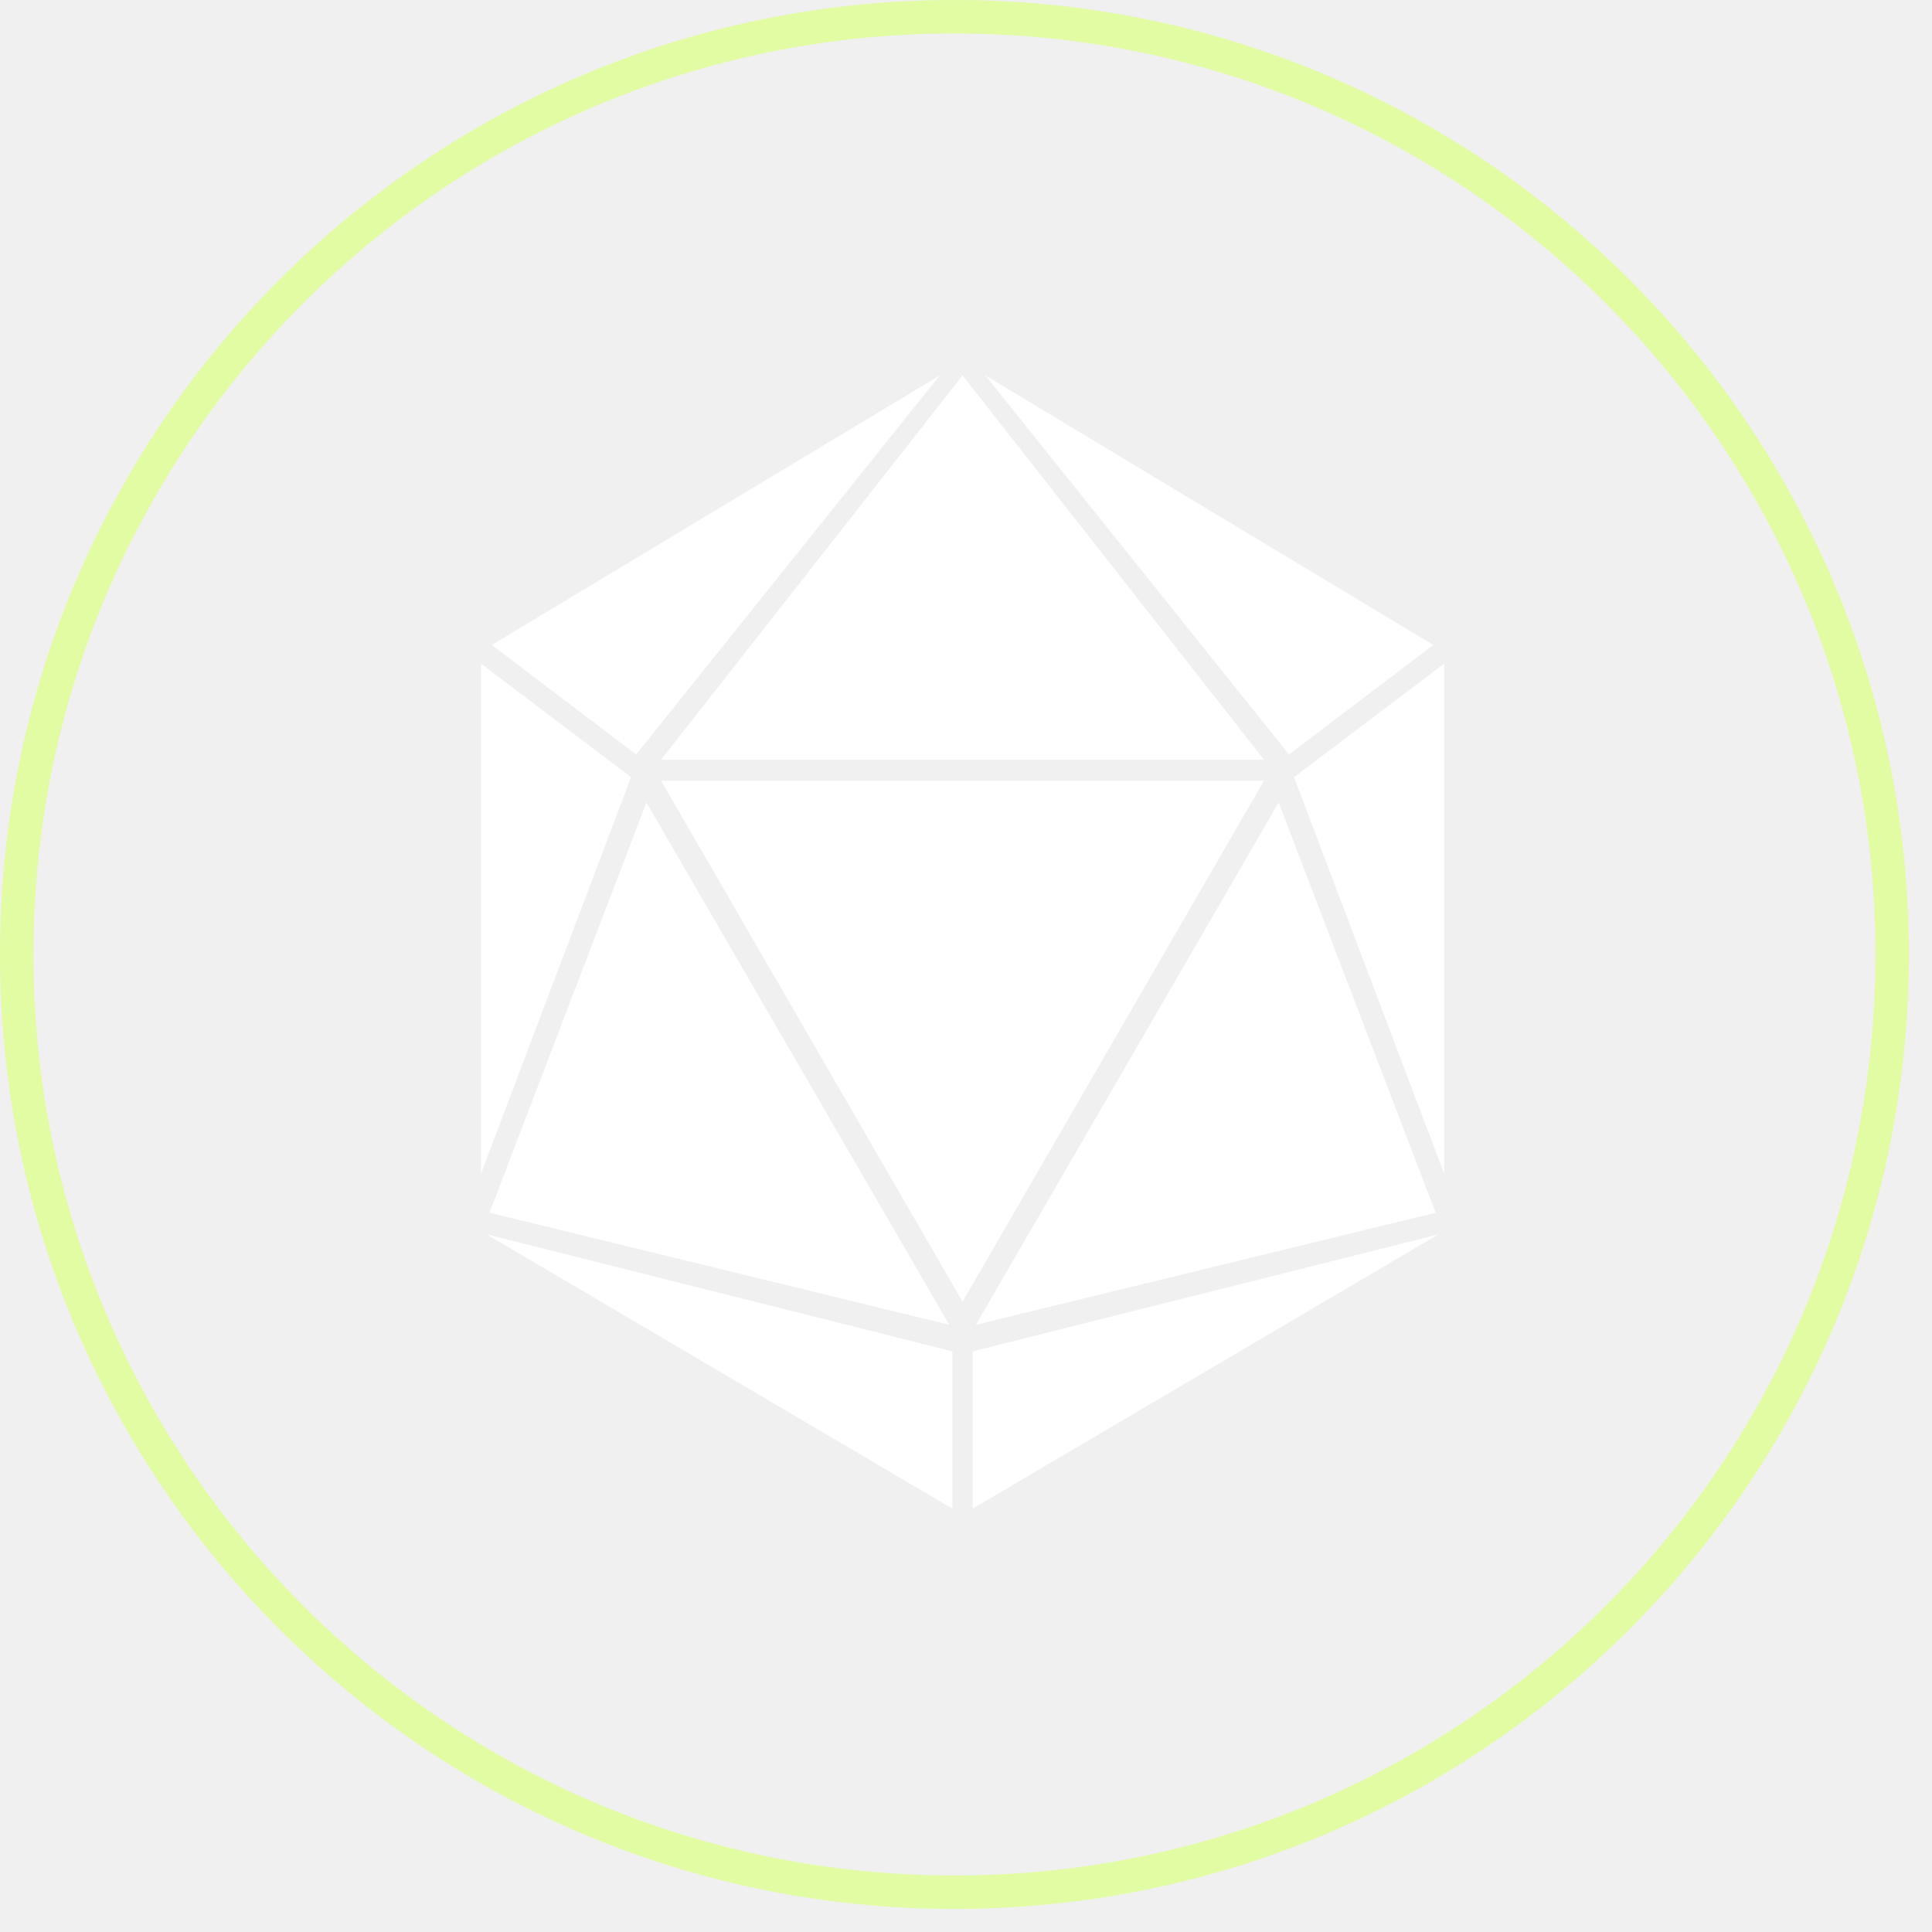
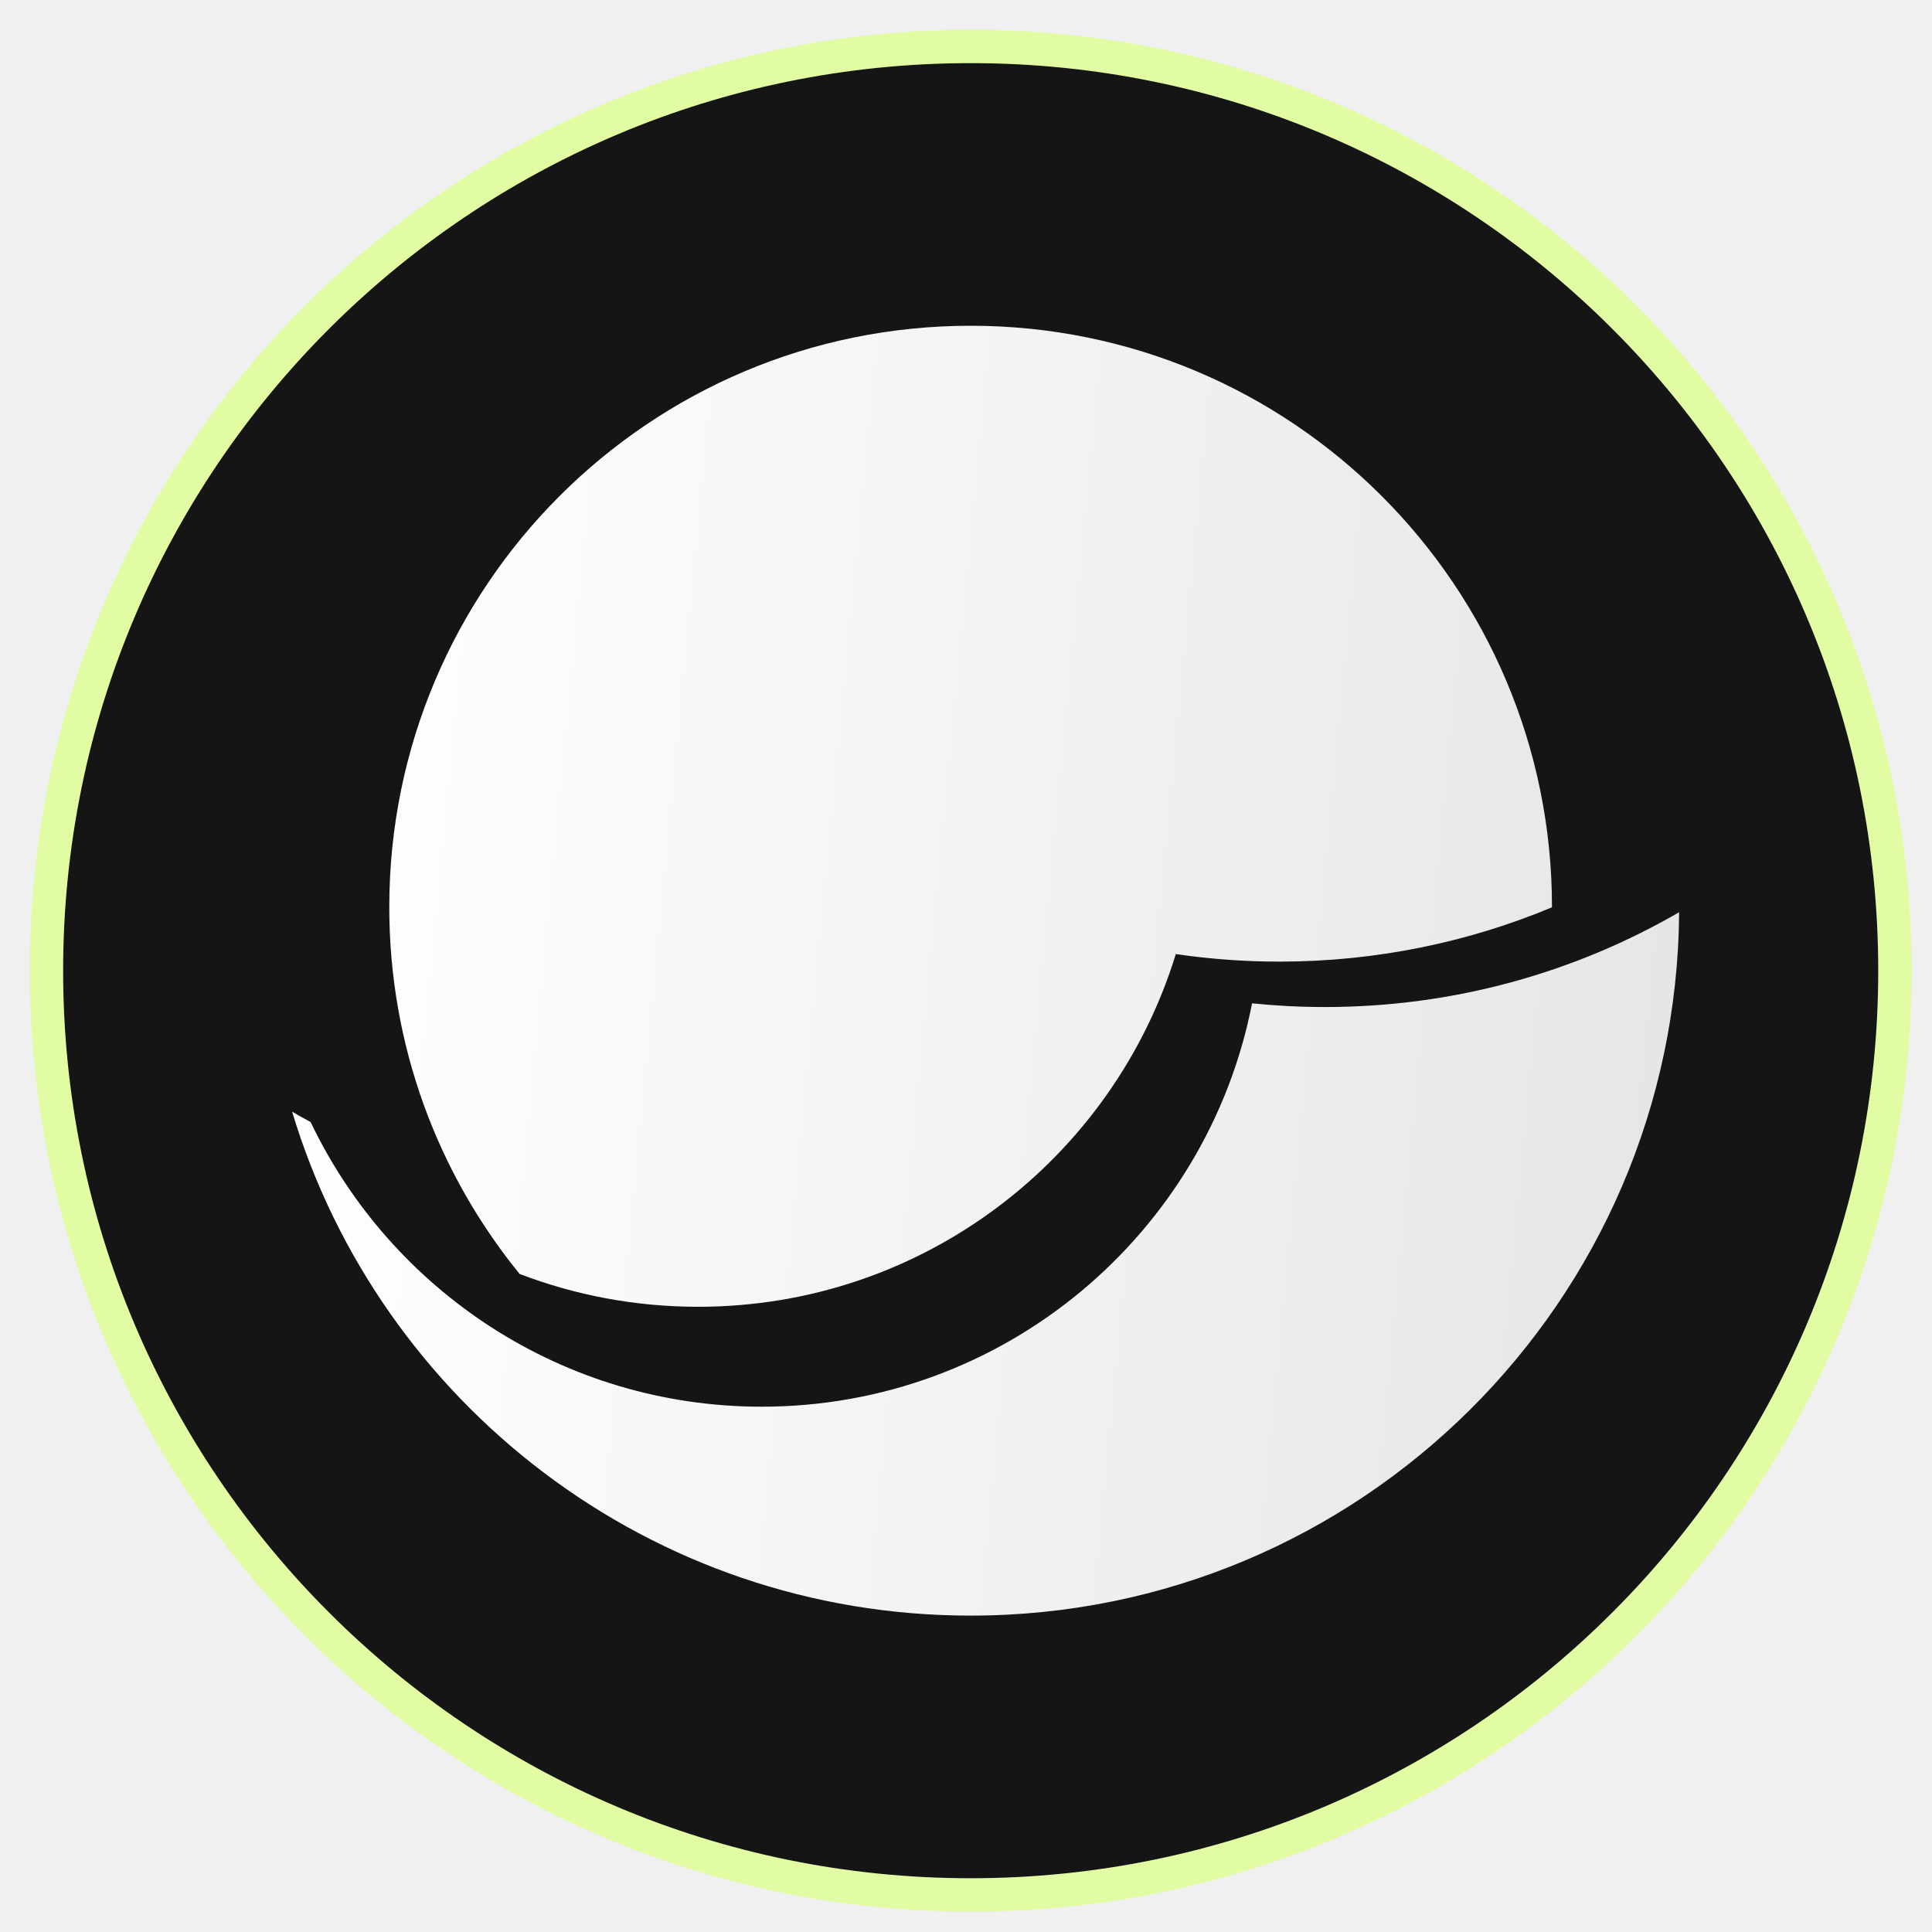
- <svg xmlns="http://www.w3.org/2000/svg" viewBox="0 0 59 59" fill="none">
-   <circle cx="29.148" cy="29.148" r="28.637" stroke="#E2FCA4" stroke-width="1.023" />
-   <path d="M29.395 11.465L20.188 23.2H38.601L29.395 11.465Z" fill="white" />
-   <path d="M20.188 23.84L29.395 39.751L38.601 23.84H20.188Z" fill="white" />
-   <path d="M19.427 23.041L28.7 11.465L15.019 19.696L19.427 23.041Z" fill="white" />
-   <path d="M14.688 35.843L14.688 20.267L19.271 23.734L14.688 35.843Z" fill="white" />
-   <path d="M19.741 24.507L14.948 37.034L28.988 40.457L19.741 24.507Z" fill="white" />
-   <path d="M14.861 37.695L29.084 46.07V41.269L14.861 37.695Z" fill="white" />
-   <path d="M39.363 23.041L30.09 11.465L43.77 19.696L39.363 23.041Z" fill="white" />
-   <path d="M44.102 20.267L44.102 35.843L39.518 23.734L44.102 20.267Z" fill="white" />
-   <path d="M43.842 37.034L39.048 24.507L29.802 40.457L43.842 37.034Z" fill="white" />
-   <path d="M29.705 46.07L43.928 37.695L29.705 41.269V46.07Z" fill="white" />
+ <svg xmlns="http://www.w3.org/2000/svg" width="59" height="59" viewBox="0 0 59 59" fill="none">
+   <path d="M29.643 57.868C45.231 57.868 57.868 45.231 57.868 29.643C57.868 14.055 45.231 1.418 29.643 1.418C14.055 1.418 1.418 14.055 1.418 29.643C1.418 45.231 14.055 57.868 29.643 57.868Z" fill="#161515" stroke="#E2FCA4" stroke-width="1.02" />
+   <path d="M11.888 27.701C11.888 17.897 19.837 9.948 29.642 9.948C39.447 9.948 47.395 17.897 47.395 27.701V27.708C44.833 28.776 42.022 29.366 39.074 29.366C37.998 29.366 36.941 29.287 35.907 29.136C33.992 35.373 28.186 39.907 21.321 39.907C19.4 39.907 17.561 39.552 15.868 38.904C13.38 35.848 11.888 31.949 11.888 27.701Z" fill="url(#paint0_linear_101_257)" />
+   <path d="M40.461 30.753C44.401 30.753 48.096 29.699 51.278 27.858C51.194 39.736 41.539 49.338 29.642 49.338C19.865 49.338 11.603 42.853 8.921 33.95C9.107 34.059 9.295 34.163 9.485 34.264C11.938 39.405 17.185 42.958 23.262 42.958C30.683 42.958 36.867 37.66 38.236 30.64C38.967 30.715 39.709 30.753 40.461 30.753Z" fill="url(#paint1_linear_101_257)" />
+   <defs>
+     <linearGradient id="paint0_linear_101_257" x1="8.921" y1="29.747" x2="54.201" y2="34.087" gradientUnits="userSpaceOnUse">
+       <stop stop-color="white" />
+       <stop offset="1" stop-color="#E4E4E4" />
+     </linearGradient>
+     <linearGradient id="paint1_linear_101_257" x1="8.921" y1="29.746" x2="54.201" y2="34.086" gradientUnits="userSpaceOnUse">
+       <stop stop-color="white" />
+       <stop offset="1" stop-color="#E4E4E4" />
+     </linearGradient>
+   </defs>
</svg>
